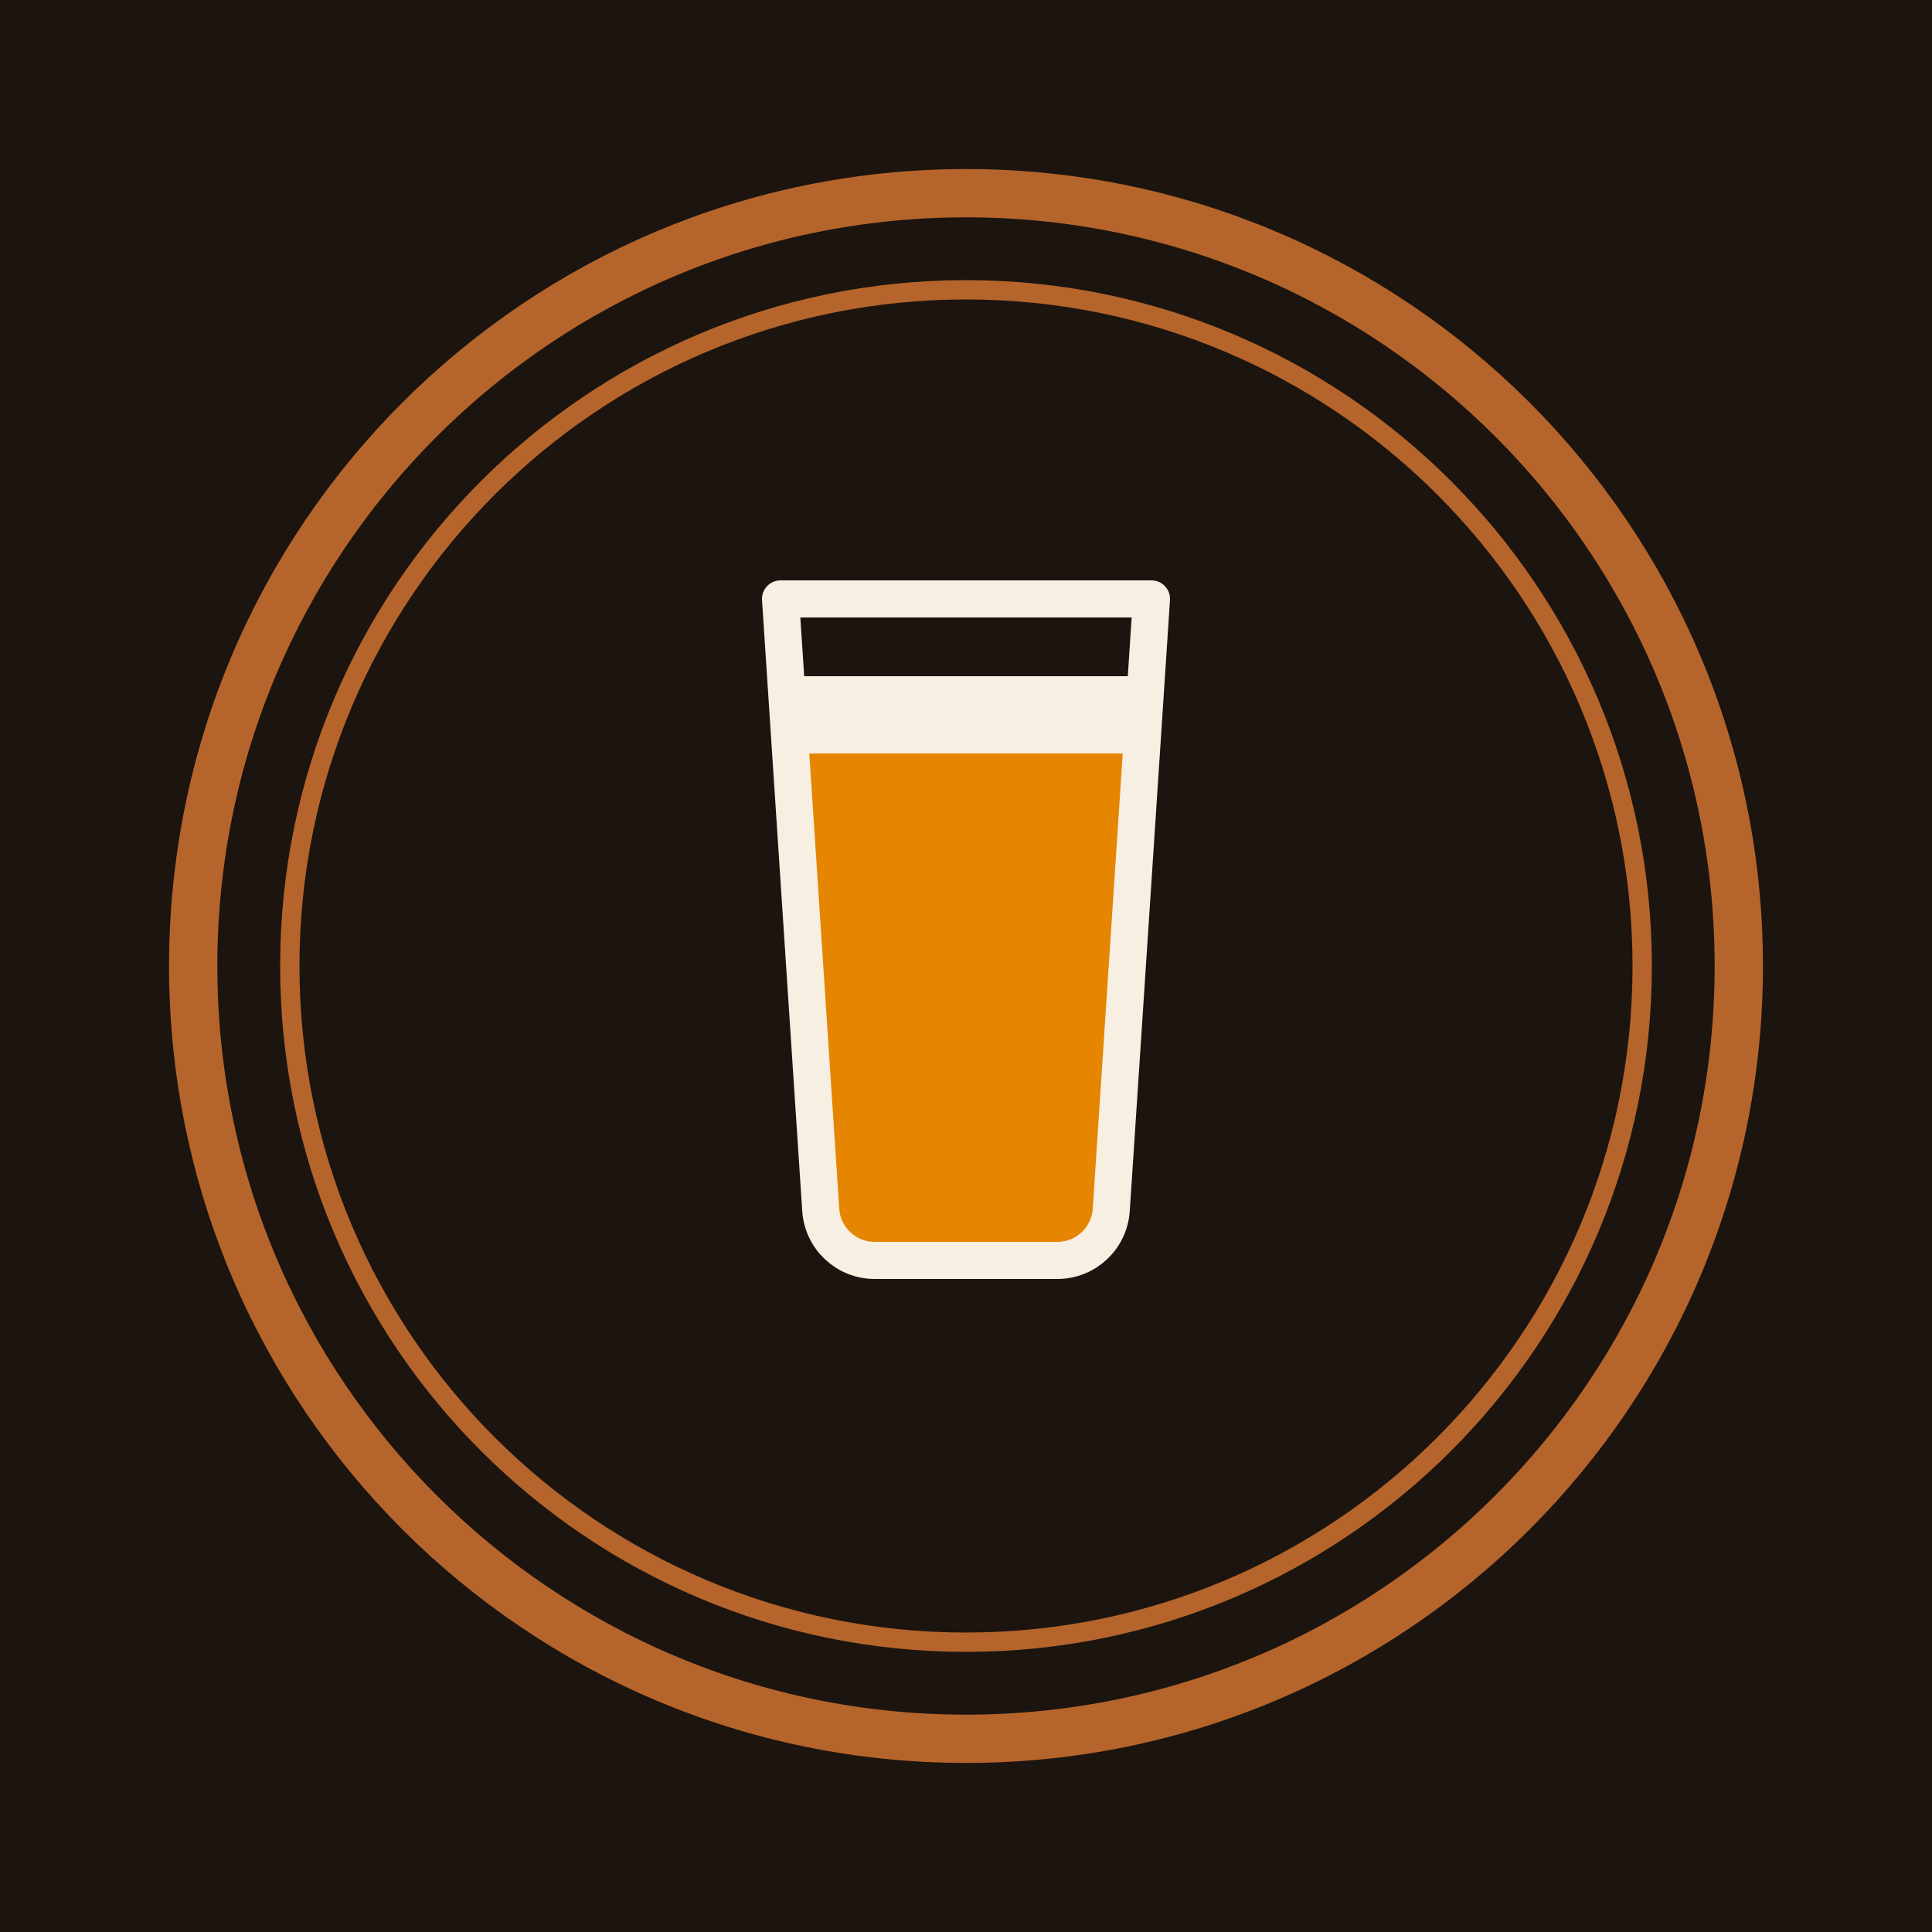
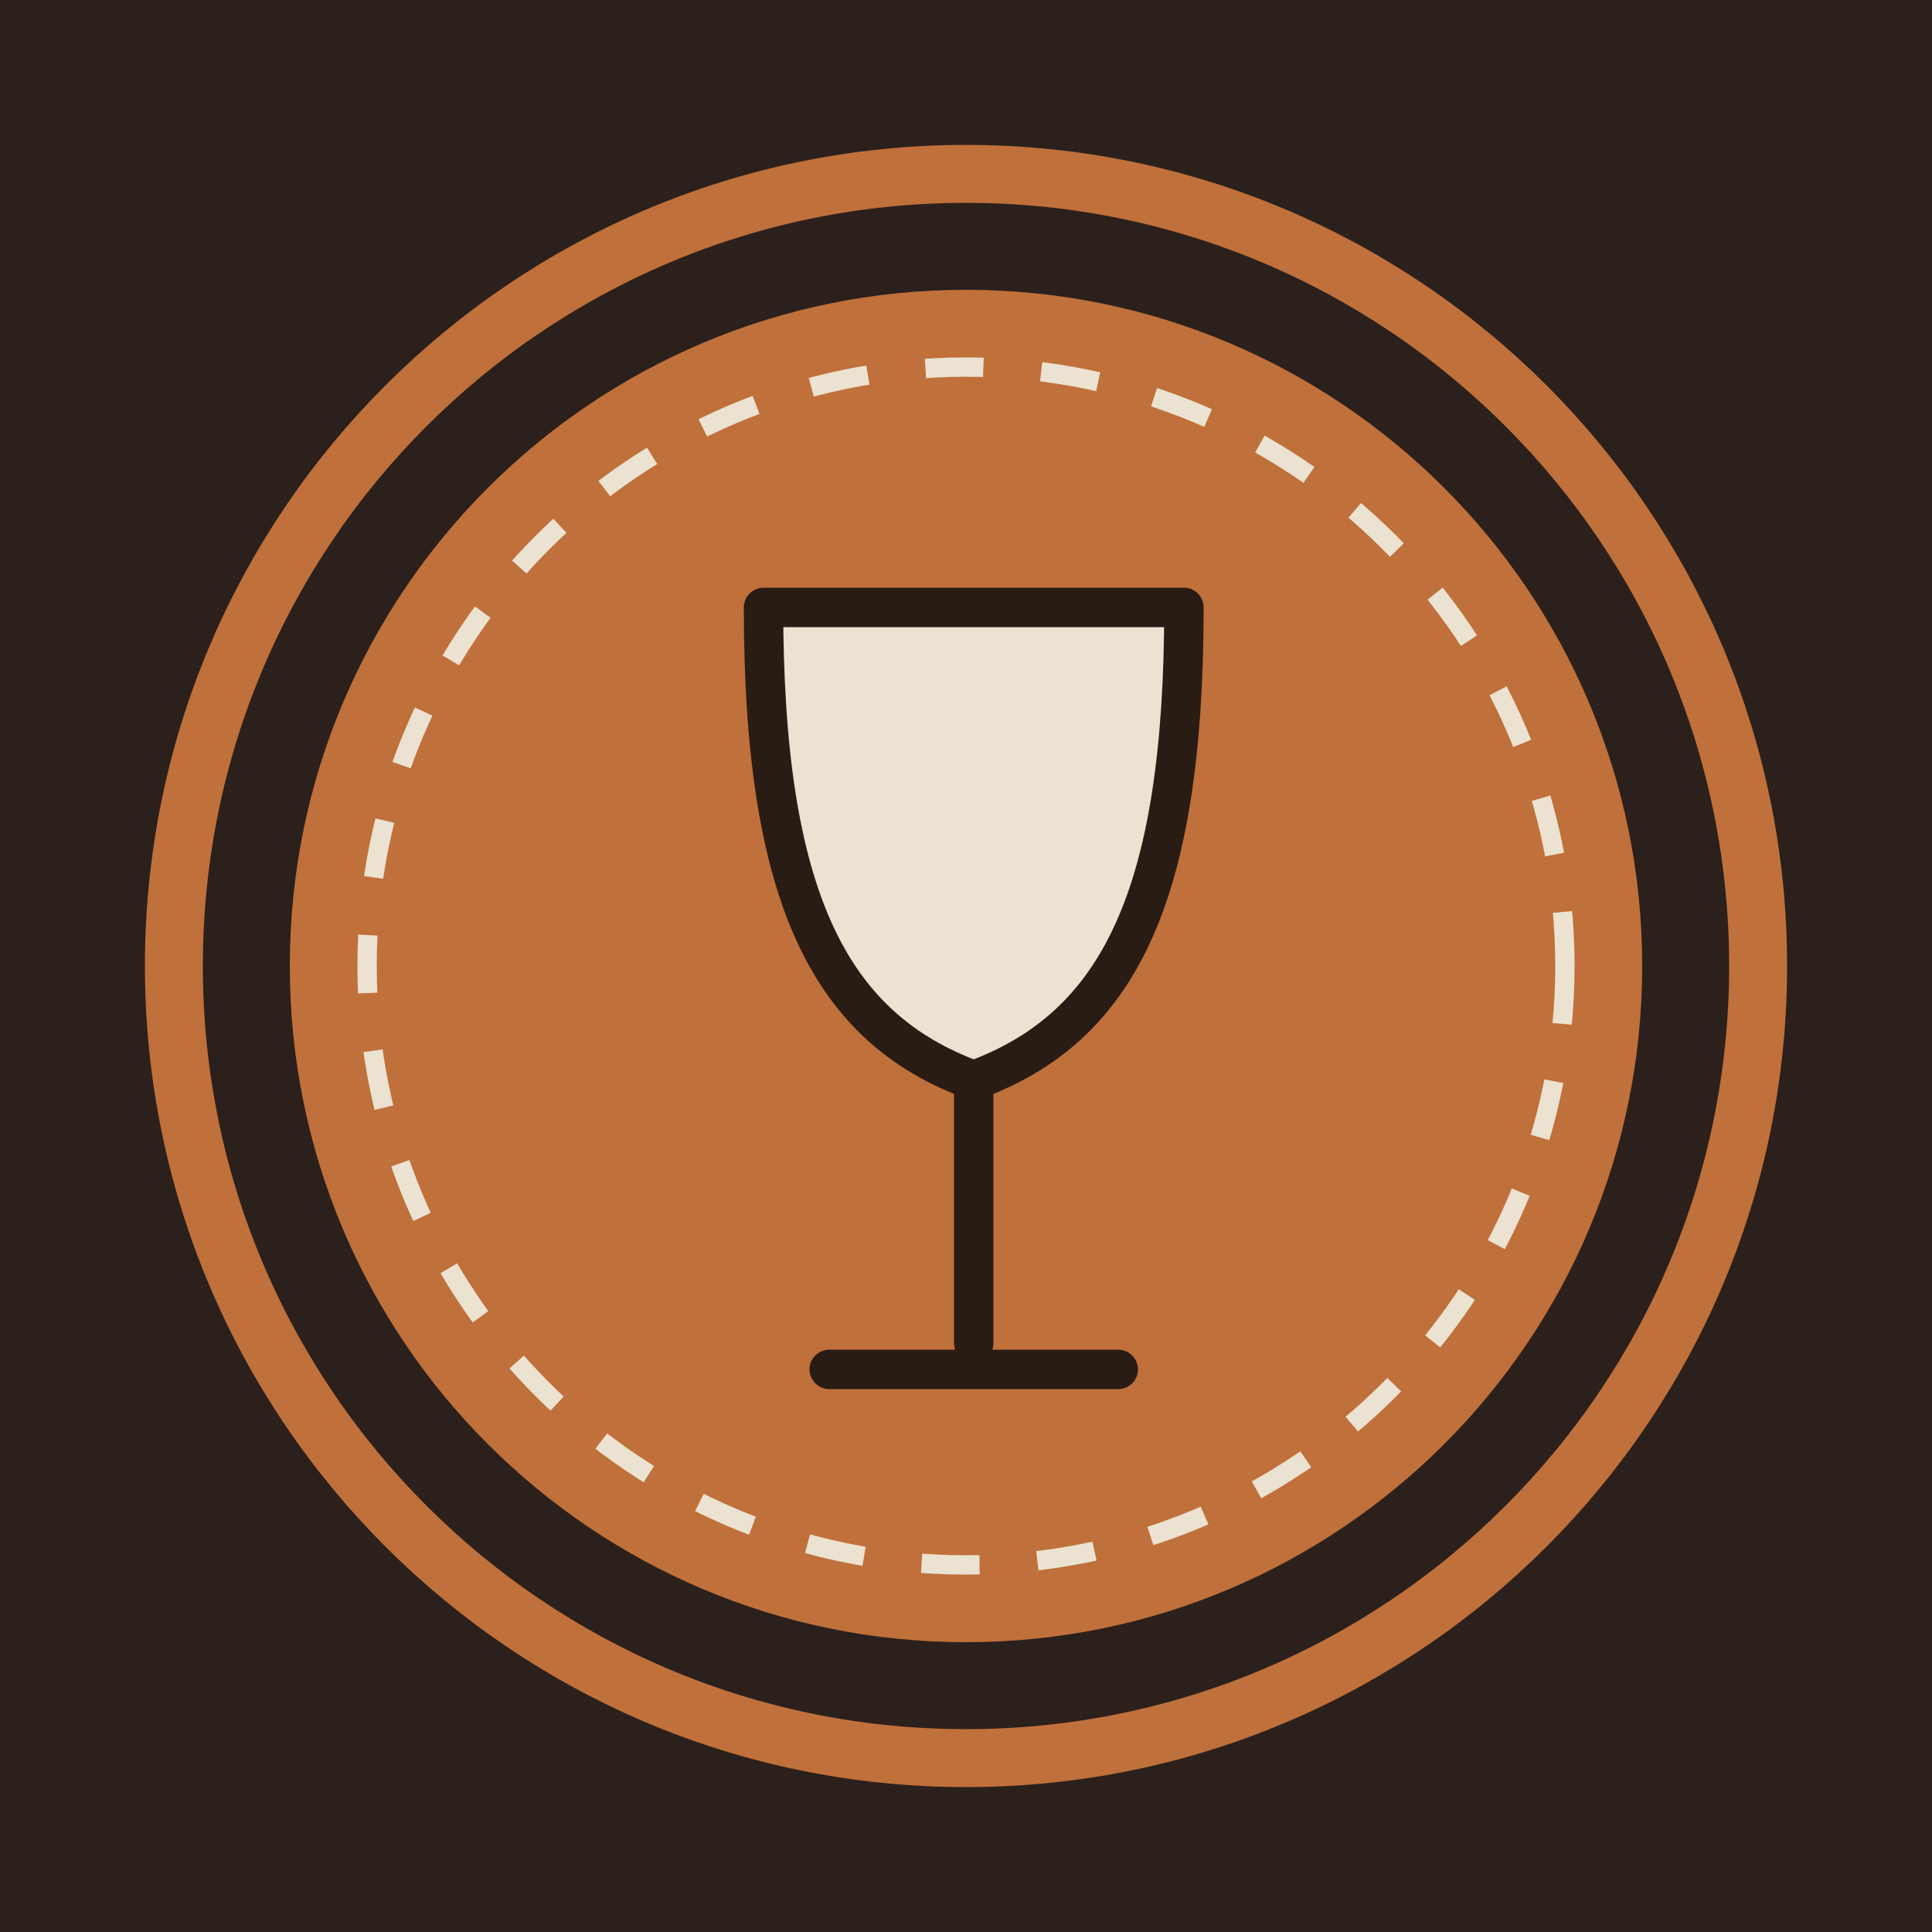
<svg xmlns="http://www.w3.org/2000/svg" viewBox="0 0 100 100">
-   <rect width="100" height="100" fill="#1c140f" />
-   <circle cx="50" cy="50" r="40" fill="none" stroke="#b5652b" stroke-width="2.5" />
-   <circle cx="50" cy="50" r="35" fill="none" stroke="#b5652b" stroke-width="1" />
-   <g transform="translate(34 27) scale(.8)">
-     <clipPath id="c">
-       <path d="M8 5h24l-2.6 39.5a3.5 3.5 0 0 1-3.5 3.3H14.1a3.5 3.5 0 0 1-3.5-3.3z" />
-     </clipPath>
-     <g clip-path="url(#c)">
-       <rect y="15" width="40" height="40" fill="#e58500" />
-       <rect y="10" width="40" height="5" fill="#f6efe2" />
-     </g>
-     <path d="M8 5h24l-2.6 39.5a3.5 3.5 0 0 1-3.5 3.3H14.1a3.5 3.5 0 0 1-3.5-3.3z" fill="none" stroke="#f6efe2" stroke-width="2.4" stroke-linejoin="round" />
+   <rect width="100" height="100" fill="#2b201c" />
+   <circle cx="50" cy="50" r="41" fill="none" stroke="#c0703a" stroke-width="3" />
+   <circle cx="50" cy="50" r="35" fill="#c0703a" />
+   <circle cx="50" cy="50" r="31" fill="none" stroke="#ebe2d1" stroke-width="1" stroke-dasharray="3 3" />
+   <g transform="translate(30 26) scale(.68)">
+     <path d="M14 8H46C46 30 41 40 30 44C19 40 14 30 14 8Z" fill="#ebe2d1" />
+     <path d="M14 8H46C46 30 41 40 30 44C19 40 14 30 14 8ZM30 44V64M19 66H41" fill="none" stroke="#291c15" stroke-width="3" stroke-linejoin="round" stroke-linecap="round" />
  </g>
</svg>
